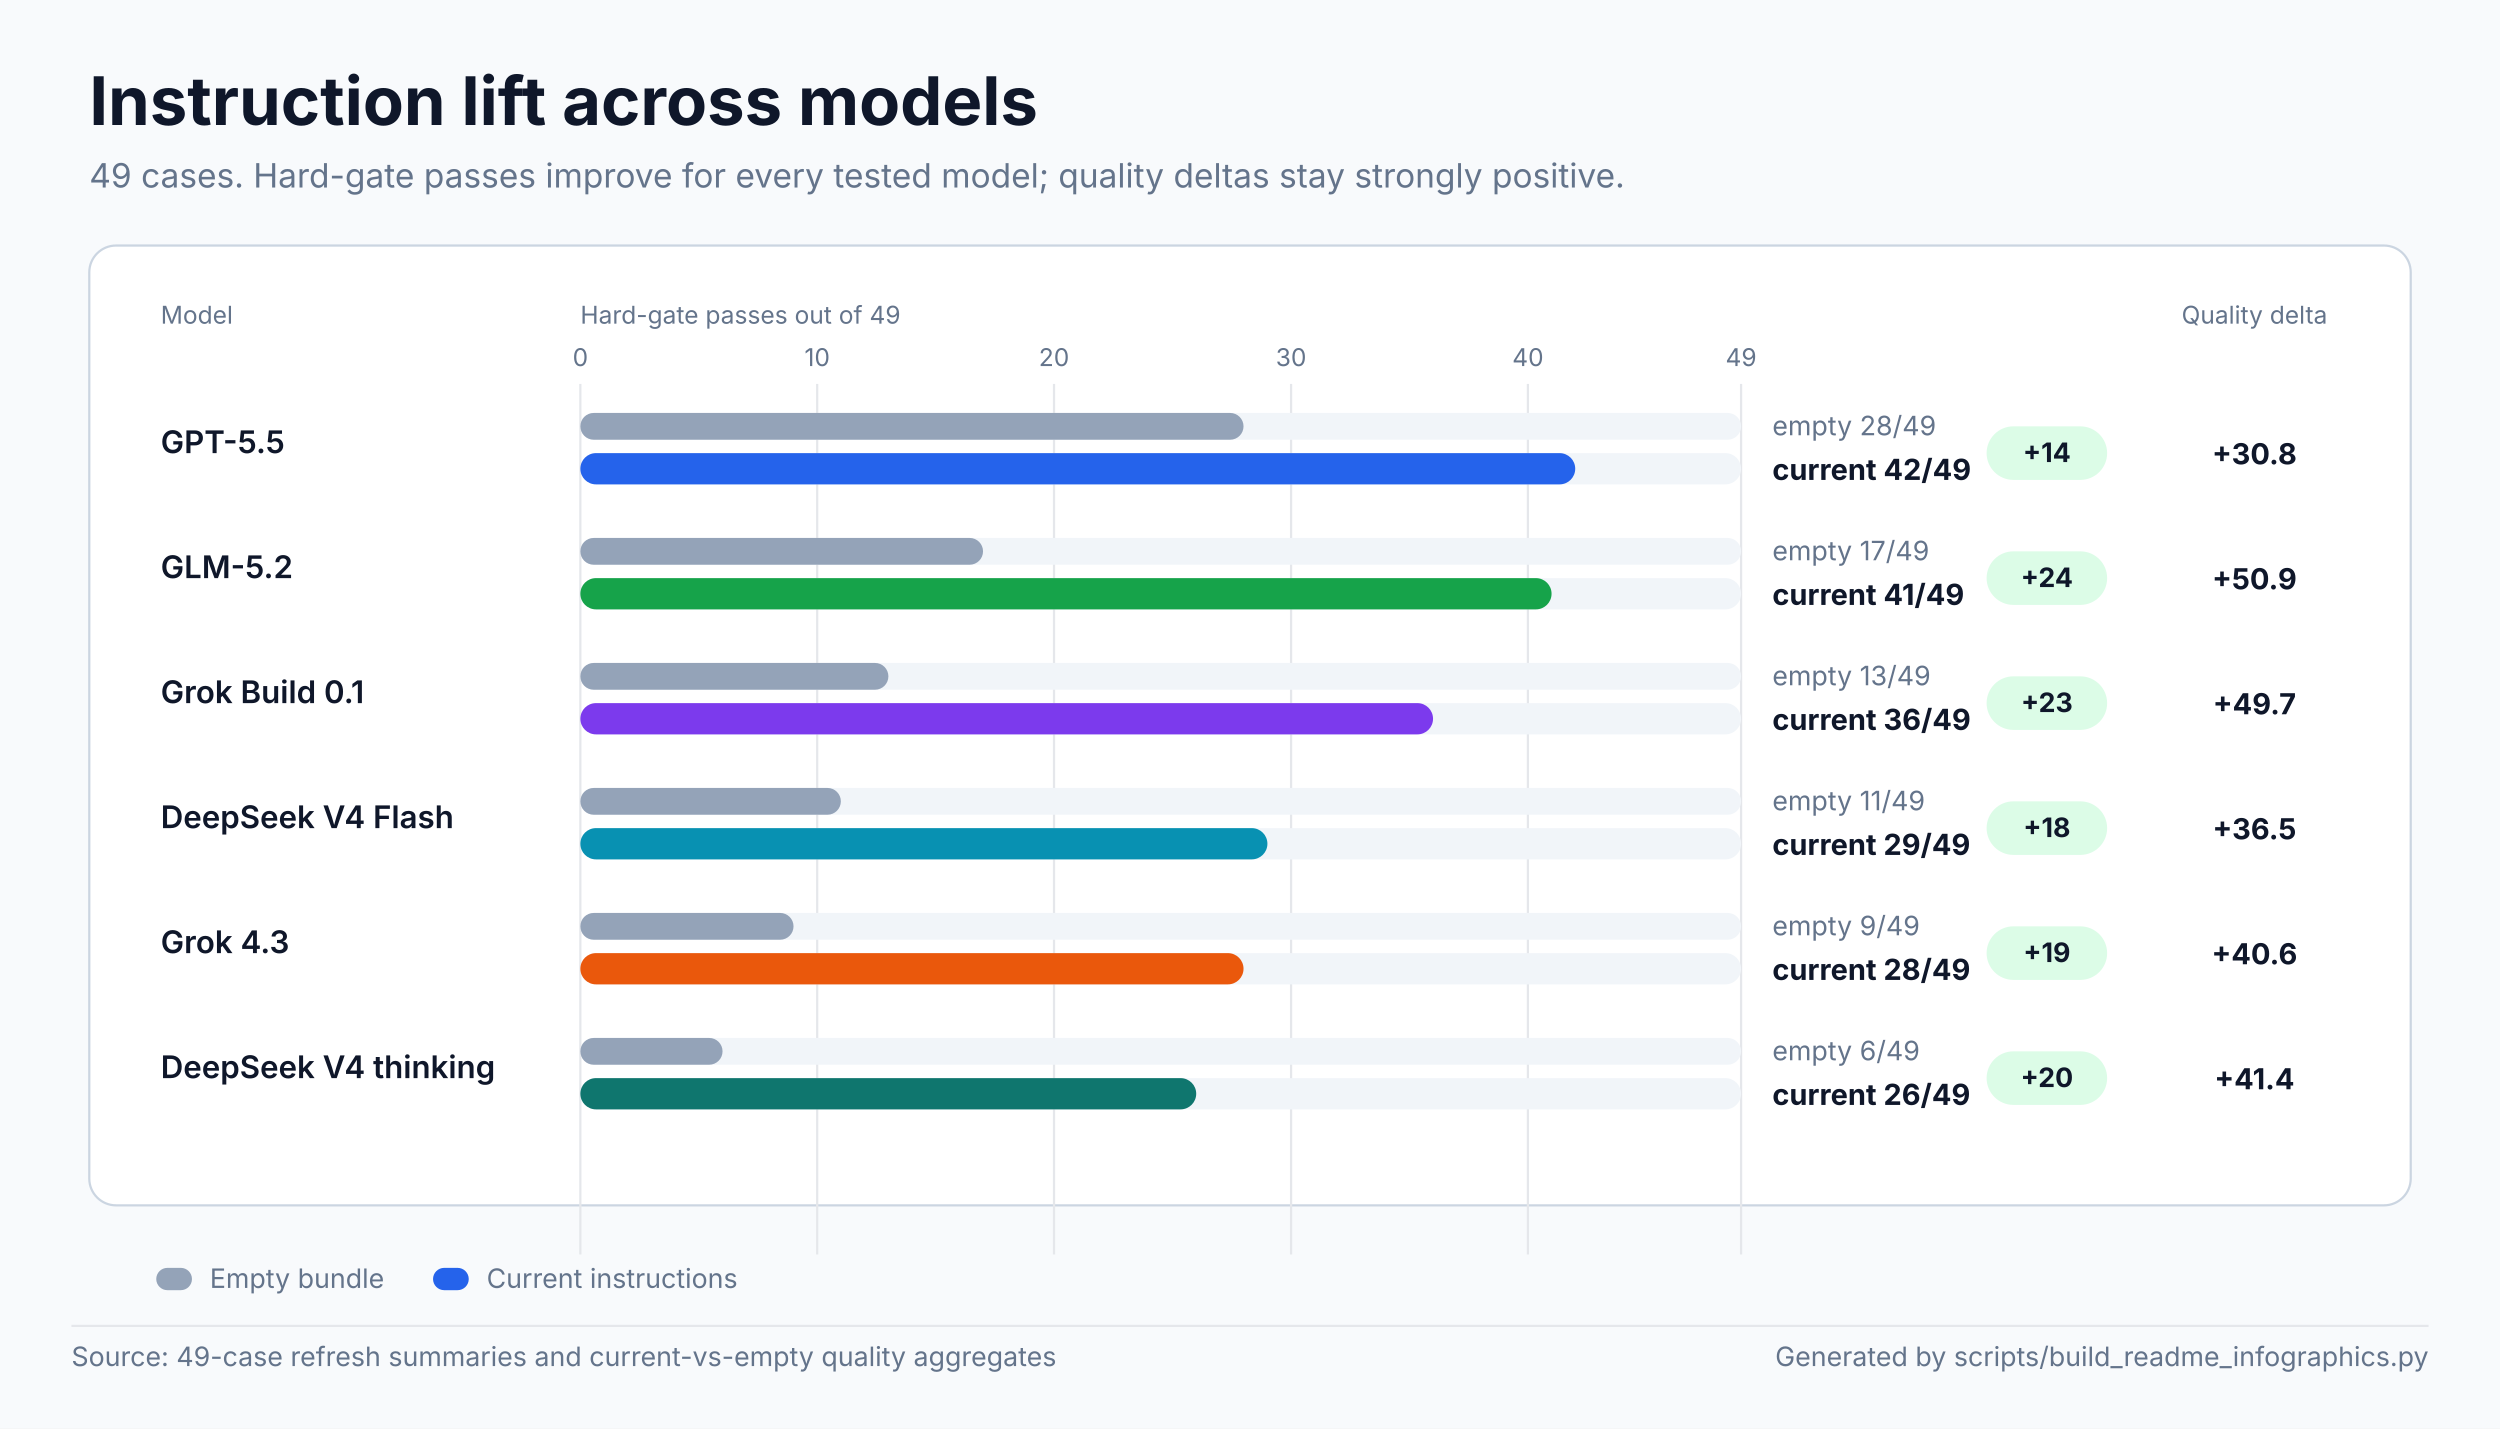
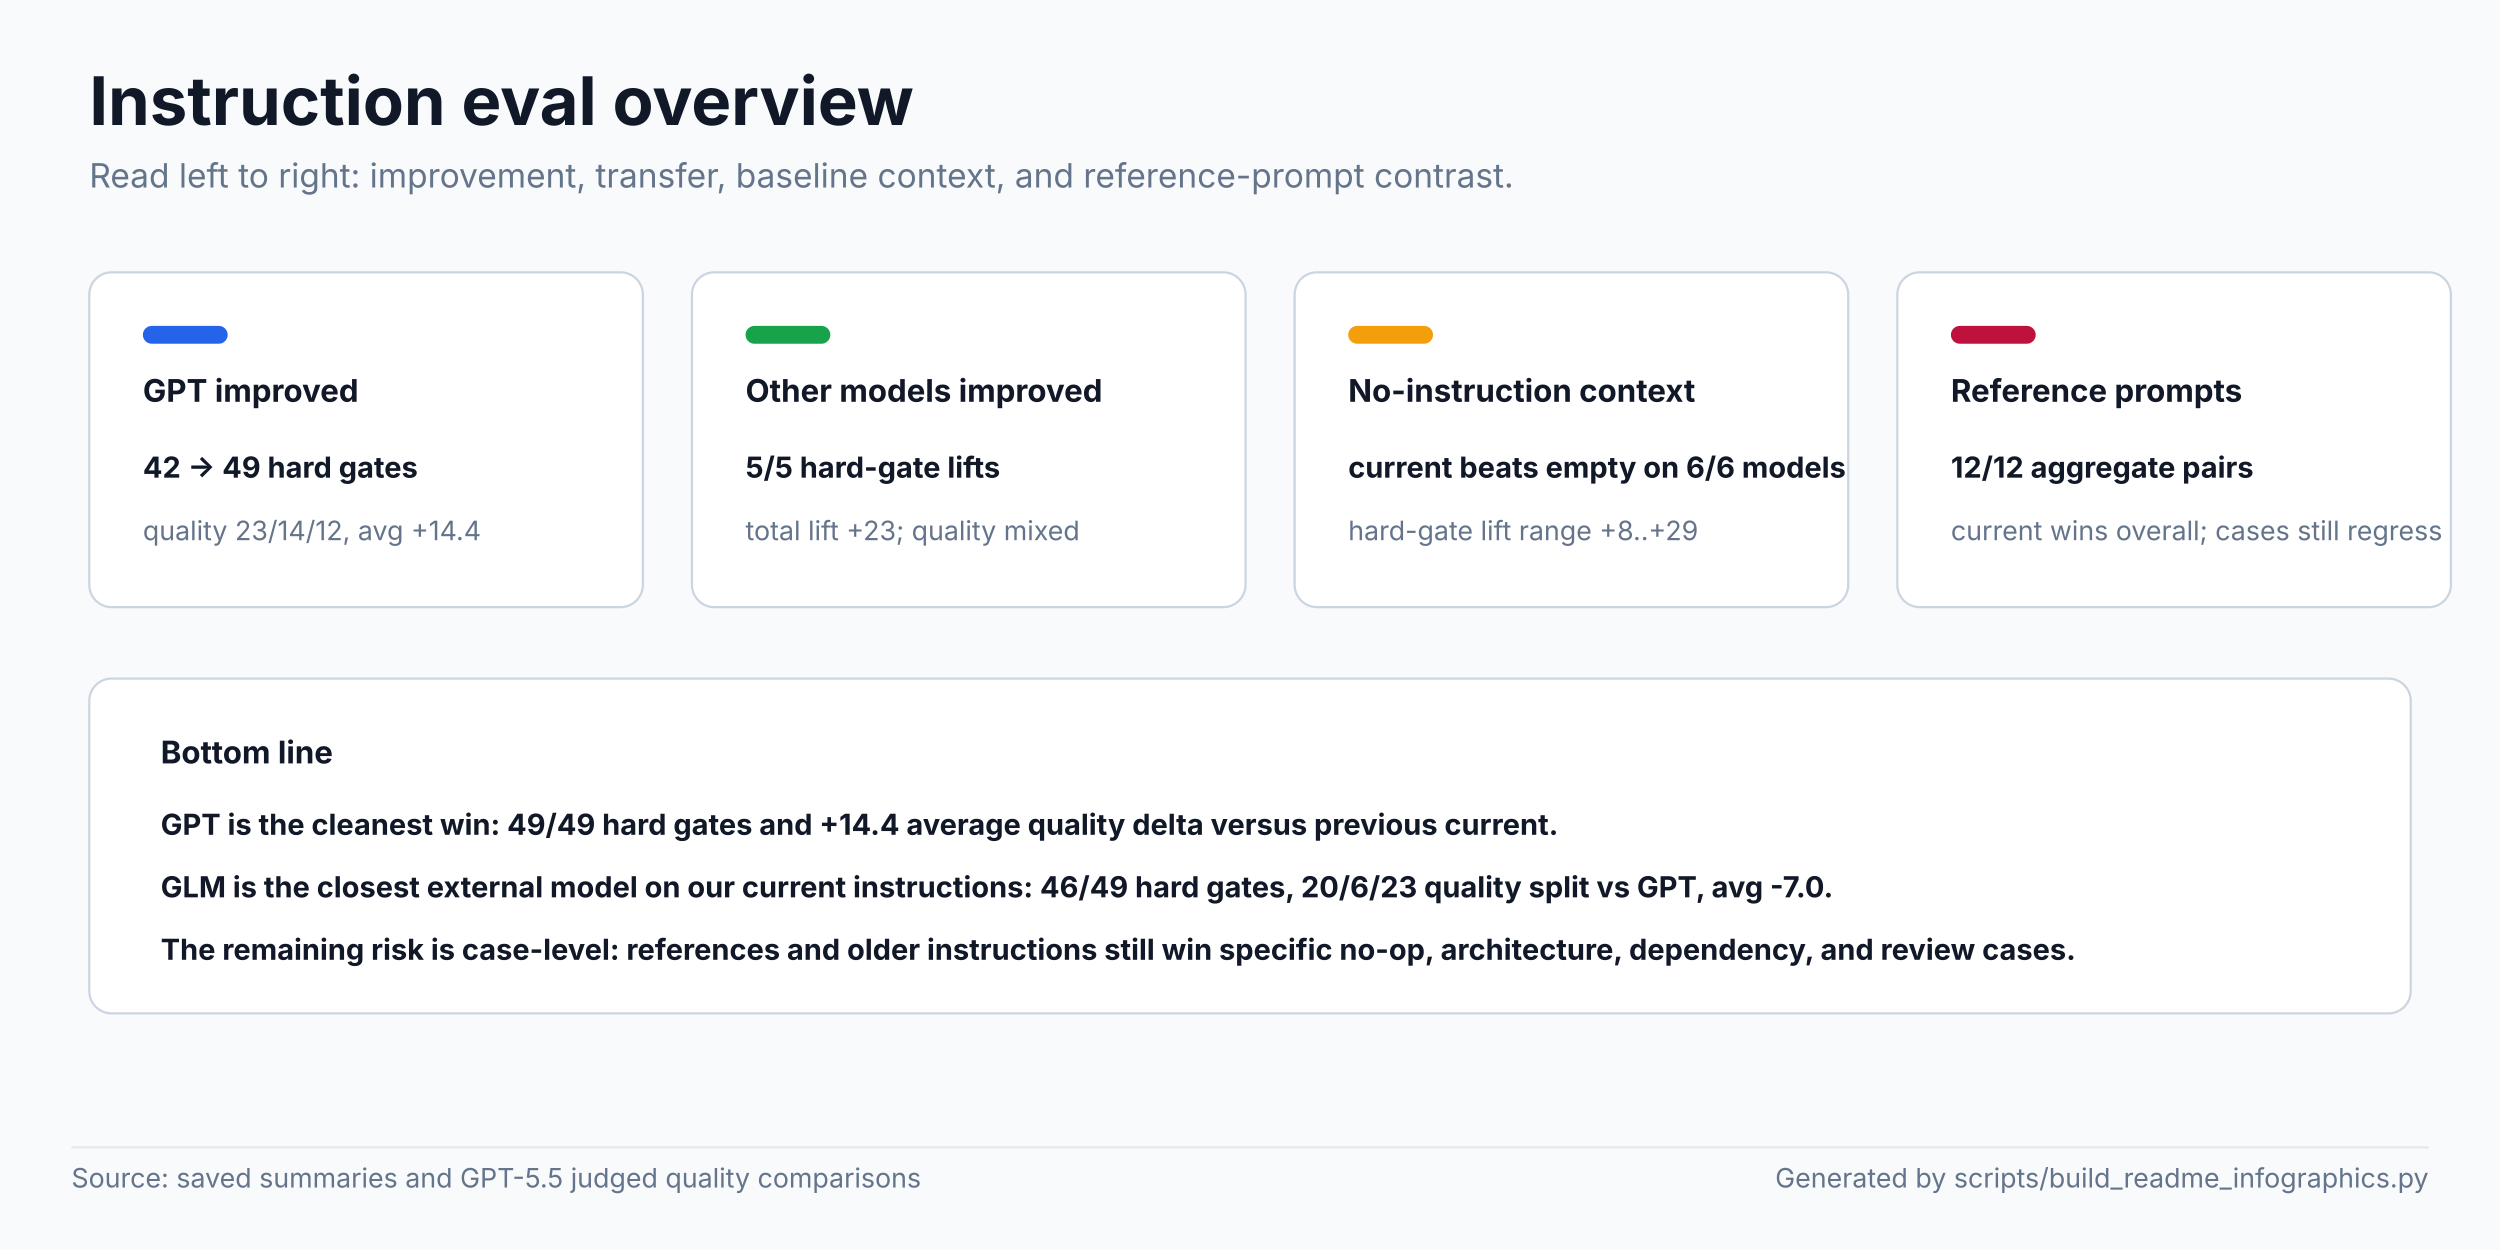
- <svg xmlns="http://www.w3.org/2000/svg" width="1120" height="640" viewBox="0 0 1120 640" role="img" aria-labelledby="title desc">
+ <svg xmlns="http://www.w3.org/2000/svg" width="1120" height="560" viewBox="0 0 1120 560" role="img" aria-labelledby="title desc">
  <style>
- text{font-family:-apple-system,BlinkMacSystemFont,'Segoe UI',sans-serif}
- .title{font-size:30px;font-weight:700;fill:#0f172a}
+ text{font-family:-apple-system,BlinkMacSystemFont,'Segoe UI',sans-serif;letter-spacing:0}
+ .title{font-size:30px;font-weight:700;fill:#111827}
.subtitle{font-size:15px;fill:#64748b}
- .label{font-size:14px;font-weight:600;fill:#0f172a}
+ .label{font-size:14px;font-weight:700;fill:#111827}
.small{font-size:12px;fill:#64748b}
- .value{font-size:13px;font-weight:700;fill:#0f172a}
- .pill{font-size:12px;font-weight:700;fill:#0f172a}
+ .value{font-size:13px;font-weight:700;fill:#111827}
.axis{font-size:11px;fill:#64748b}
+ .cell{font-size:11px;font-weight:700;fill:#111827}
</style>
-   <rect x="0" y="0" width="1120" height="640" rx="0" fill="#f8fafc" />
-   <text x="40.0" y="56.0" class="title">Instruction lift across models</text>
-   <text x="40.0" y="84.0" class="subtitle">49 cases. Hard-gate passes improve for every tested model; quality deltas stay strongly positive.</text>
-   <rect x="40.0" y="110.0" width="1040.0" height="430.0" rx="12.0" fill="#ffffff" stroke="#cbd5e1" />
-   <text x="72.0" y="145.0" class="axis">Model</text>
-   <text x="260.0" y="145.0" class="axis">Hard-gate passes out of 49</text>
-   <text x="1010.0" y="145.0" class="axis" text-anchor="middle">Quality delta</text>
-   <line x1="260.0" y1="172.0" x2="260.0" y2="562.0" stroke="#e5e7eb" stroke-width="1" />
-   <text x="260.0" y="164.0" class="axis" text-anchor="middle">0</text>
-   <line x1="366.1" y1="172.0" x2="366.1" y2="562.0" stroke="#e5e7eb" stroke-width="1" />
-   <text x="366.1" y="164.0" class="axis" text-anchor="middle">10</text>
-   <line x1="472.2" y1="172.0" x2="472.2" y2="562.0" stroke="#e5e7eb" stroke-width="1" />
-   <text x="472.2" y="164.0" class="axis" text-anchor="middle">20</text>
-   <line x1="578.4" y1="172.0" x2="578.4" y2="562.0" stroke="#e5e7eb" stroke-width="1" />
-   <text x="578.4" y="164.0" class="axis" text-anchor="middle">30</text>
-   <line x1="684.5" y1="172.0" x2="684.5" y2="562.0" stroke="#e5e7eb" stroke-width="1" />
-   <text x="684.5" y="164.0" class="axis" text-anchor="middle">40</text>
-   <line x1="780.0" y1="172.0" x2="780.0" y2="562.0" stroke="#e5e7eb" stroke-width="1" />
-   <text x="780.0" y="164.0" class="axis" text-anchor="middle">49</text>
-   <text x="72.0" y="203.0" class="label">GPT-5.5</text>
-   <rect x="260.0" y="185.0" width="520.0" height="12.0" rx="6.0" fill="#f1f5f9" />
-   <rect x="260.0" y="185.0" width="297.1" height="12.0" rx="6.0" fill="#94a3b8" />
-   <rect x="260.0" y="203.0" width="520.0" height="14.0" rx="7.0" fill="#f1f5f9" />
-   <rect x="260.0" y="203.0" width="445.7" height="14.0" rx="7.0" fill="#2563eb" />
-   <text x="794.0" y="195.0" class="small">empty 28/49</text>
-   <text x="794.0" y="215.0" class="value">current 42/49</text>
-   <rect x="890.0" y="191.0" width="54.0" height="24.0" rx="12.0" fill="#dcfce7" />
-   <text x="917.0" y="207.0" class="pill" text-anchor="middle">+14</text>
-   <text x="1010.0" y="208.0" class="value" text-anchor="middle">+30.8</text>
-   <text x="72.0" y="259.0" class="label">GLM-5.2</text>
-   <rect x="260.0" y="241.0" width="520.0" height="12.0" rx="6.0" fill="#f1f5f9" />
-   <rect x="260.0" y="241.0" width="180.4" height="12.0" rx="6.0" fill="#94a3b8" />
-   <rect x="260.0" y="259.0" width="520.0" height="14.0" rx="7.0" fill="#f1f5f9" />
-   <rect x="260.0" y="259.0" width="435.1" height="14.0" rx="7.0" fill="#16a34a" />
-   <text x="794.0" y="251.0" class="small">empty 17/49</text>
-   <text x="794.0" y="271.0" class="value">current 41/49</text>
-   <rect x="890.0" y="247.0" width="54.0" height="24.0" rx="12.0" fill="#dcfce7" />
-   <text x="917.0" y="263.0" class="pill" text-anchor="middle">+24</text>
-   <text x="1010.0" y="264.0" class="value" text-anchor="middle">+50.9</text>
-   <text x="72.0" y="315.0" class="label">Grok Build 0.1</text>
-   <rect x="260.0" y="297.0" width="520.0" height="12.0" rx="6.0" fill="#f1f5f9" />
-   <rect x="260.0" y="297.0" width="138.0" height="12.0" rx="6.0" fill="#94a3b8" />
-   <rect x="260.0" y="315.0" width="520.0" height="14.0" rx="7.0" fill="#f1f5f9" />
-   <rect x="260.0" y="315.0" width="382.0" height="14.0" rx="7.0" fill="#7c3aed" />
-   <text x="794.0" y="307.0" class="small">empty 13/49</text>
-   <text x="794.0" y="327.0" class="value">current 36/49</text>
-   <rect x="890.0" y="303.0" width="54.0" height="24.0" rx="12.0" fill="#dcfce7" />
-   <text x="917.0" y="319.0" class="pill" text-anchor="middle">+23</text>
-   <text x="1010.0" y="320.0" class="value" text-anchor="middle">+49.7</text>
-   <text x="72.0" y="371.0" class="label">DeepSeek V4 Flash</text>
-   <rect x="260.0" y="353.0" width="520.0" height="12.0" rx="6.0" fill="#f1f5f9" />
-   <rect x="260.0" y="353.0" width="116.7" height="12.0" rx="6.0" fill="#94a3b8" />
-   <rect x="260.0" y="371.0" width="520.0" height="14.0" rx="7.0" fill="#f1f5f9" />
-   <rect x="260.0" y="371.0" width="307.8" height="14.0" rx="7.0" fill="#0891b2" />
-   <text x="794.0" y="363.0" class="small">empty 11/49</text>
-   <text x="794.0" y="383.0" class="value">current 29/49</text>
-   <rect x="890.0" y="359.0" width="54.0" height="24.0" rx="12.0" fill="#dcfce7" />
-   <text x="917.0" y="375.0" class="pill" text-anchor="middle">+18</text>
-   <text x="1010.0" y="376.0" class="value" text-anchor="middle">+36.5</text>
-   <text x="72.0" y="427.0" class="label">Grok 4.3</text>
-   <rect x="260.0" y="409.0" width="520.0" height="12.0" rx="6.0" fill="#f1f5f9" />
-   <rect x="260.0" y="409.0" width="95.5" height="12.0" rx="6.0" fill="#94a3b8" />
-   <rect x="260.0" y="427.0" width="520.0" height="14.0" rx="7.0" fill="#f1f5f9" />
-   <rect x="260.0" y="427.0" width="297.1" height="14.0" rx="7.0" fill="#ea580c" />
-   <text x="794.0" y="419.0" class="small">empty 9/49</text>
-   <text x="794.0" y="439.0" class="value">current 28/49</text>
-   <rect x="890.0" y="415.0" width="54.0" height="24.0" rx="12.0" fill="#dcfce7" />
-   <text x="917.0" y="431.0" class="pill" text-anchor="middle">+19</text>
-   <text x="1010.0" y="432.0" class="value" text-anchor="middle">+40.6</text>
-   <text x="72.0" y="483.0" class="label">DeepSeek V4 thinking</text>
-   <rect x="260.0" y="465.0" width="520.0" height="12.0" rx="6.0" fill="#f1f5f9" />
-   <rect x="260.0" y="465.0" width="63.7" height="12.0" rx="6.0" fill="#94a3b8" />
-   <rect x="260.0" y="483.0" width="520.0" height="14.0" rx="7.0" fill="#f1f5f9" />
-   <rect x="260.0" y="483.0" width="275.9" height="14.0" rx="7.0" fill="#0f766e" />
-   <text x="794.0" y="475.0" class="small">empty 6/49</text>
-   <text x="794.0" y="495.0" class="value">current 26/49</text>
-   <rect x="890.0" y="471.0" width="54.0" height="24.0" rx="12.0" fill="#dcfce7" />
-   <text x="917.0" y="487.0" class="pill" text-anchor="middle">+20</text>
-   <text x="1010.0" y="488.0" class="value" text-anchor="middle">+41.4</text>
-   <rect x="70.0" y="568.0" width="16.0" height="10.0" rx="5.0" fill="#94a3b8" />
-   <text x="94.0" y="577.0" class="small">Empty bundle</text>
-   <rect x="194.0" y="568.0" width="16.0" height="10.0" rx="5.0" fill="#2563eb" />
-   <text x="218.0" y="577.0" class="small">Current instructions</text>
-   <line x1="32.0" y1="594.0" x2="1088.0" y2="594.0" stroke="#e5e7eb" stroke-width="1" />
-   <text x="32.0" y="612.0" class="small">Source: 49-case refresh summaries and current-vs-empty quality aggregates</text>
-   <text x="1088.0" y="612.0" class="small" text-anchor="end">Generated by scripts/build_readme_infographics.py</text>
+   <rect x="0" y="0" width="1120" height="560" fill="#f8fafc" />
+   <text x="40.0" y="56.0" class="title">Instruction eval overview</text>
+   <text x="40.0" y="84.0" class="subtitle">Read left to right: improvement, transfer, baseline context, and reference-prompt contrast.</text>
+   <rect x="40.0" y="122.0" width="248.0" height="150.0" rx="10.0" fill="#ffffff" stroke="#cbd5e1" />
+   <rect x="64.0" y="146.0" width="38.0" height="8.0" rx="4.0" fill="#2563eb" />
+   <text x="64.0" y="180.0" class="label">GPT improved</text>
+   <text x="64.0" y="214.0" class="value">42 -&gt; 49 hard gates</text>
+   <text x="64.0" y="242.0" class="small">quality 23/14/12, avg +14.4</text>
+   <rect x="310.0" y="122.0" width="248.0" height="150.0" rx="10.0" fill="#ffffff" stroke="#cbd5e1" />
+   <rect x="334.0" y="146.0" width="38.0" height="8.0" rx="4.0" fill="#16a34a" />
+   <text x="334.0" y="180.0" class="label">Other models improved</text>
+   <text x="334.0" y="214.0" class="value">5/5 hard-gate lifts</text>
+   <text x="334.0" y="242.0" class="small">total lift +23; quality mixed</text>
+   <rect x="580.0" y="122.0" width="248.0" height="150.0" rx="10.0" fill="#ffffff" stroke="#cbd5e1" />
+   <rect x="604.0" y="146.0" width="38.0" height="8.0" rx="4.0" fill="#f59e0b" />
+   <text x="604.0" y="180.0" class="label">No-instruction context</text>
+   <text x="604.0" y="214.0" class="value">current beats empty on 6/6 models</text>
+   <text x="604.0" y="242.0" class="small">hard-gate lift range +8..+29</text>
+   <rect x="850.0" y="122.0" width="248.0" height="150.0" rx="10.0" fill="#ffffff" stroke="#cbd5e1" />
+   <rect x="874.0" y="146.0" width="38.0" height="8.0" rx="4.0" fill="#be123c" />
+   <text x="874.0" y="180.0" class="label">Reference prompts</text>
+   <text x="874.0" y="214.0" class="value">12/12 aggregate pairs</text>
+   <text x="874.0" y="242.0" class="small">current wins overall; cases still regress</text>
+   <rect x="40.0" y="304.0" width="1040.0" height="150.0" rx="10.0" fill="#ffffff" stroke="#cbd5e1" />
+   <text x="72.0" y="342.0" class="label">Bottom line</text>
+   <text x="72.0" y="374.0" class="value">GPT is the cleanest win: 49/49 hard gates and +14.4 average quality delta versus previous current.</text>
+   <text x="72.0" y="402.0" class="value">GLM is the closest external model on our current instructions: 46/49 hard gates, 20/6/23 quality split vs GPT, avg -7.0.</text>
+   <text x="72.0" y="430.0" class="value">The remaining risk is case-level: references and older instructions still win specific no-op, architecture, dependency, and review cases.</text>
+   <line x1="32.0" y1="514.0" x2="1088.0" y2="514.0" stroke="#e5e7eb" stroke-width="1" />
+   <text x="32.0" y="532.0" class="small">Source: saved summaries and GPT-5.5 judged quality comparisons</text>
+   <text x="1088.0" y="532.0" class="small" text-anchor="end">Generated by scripts/build_readme_infographics.py</text>
</svg>
